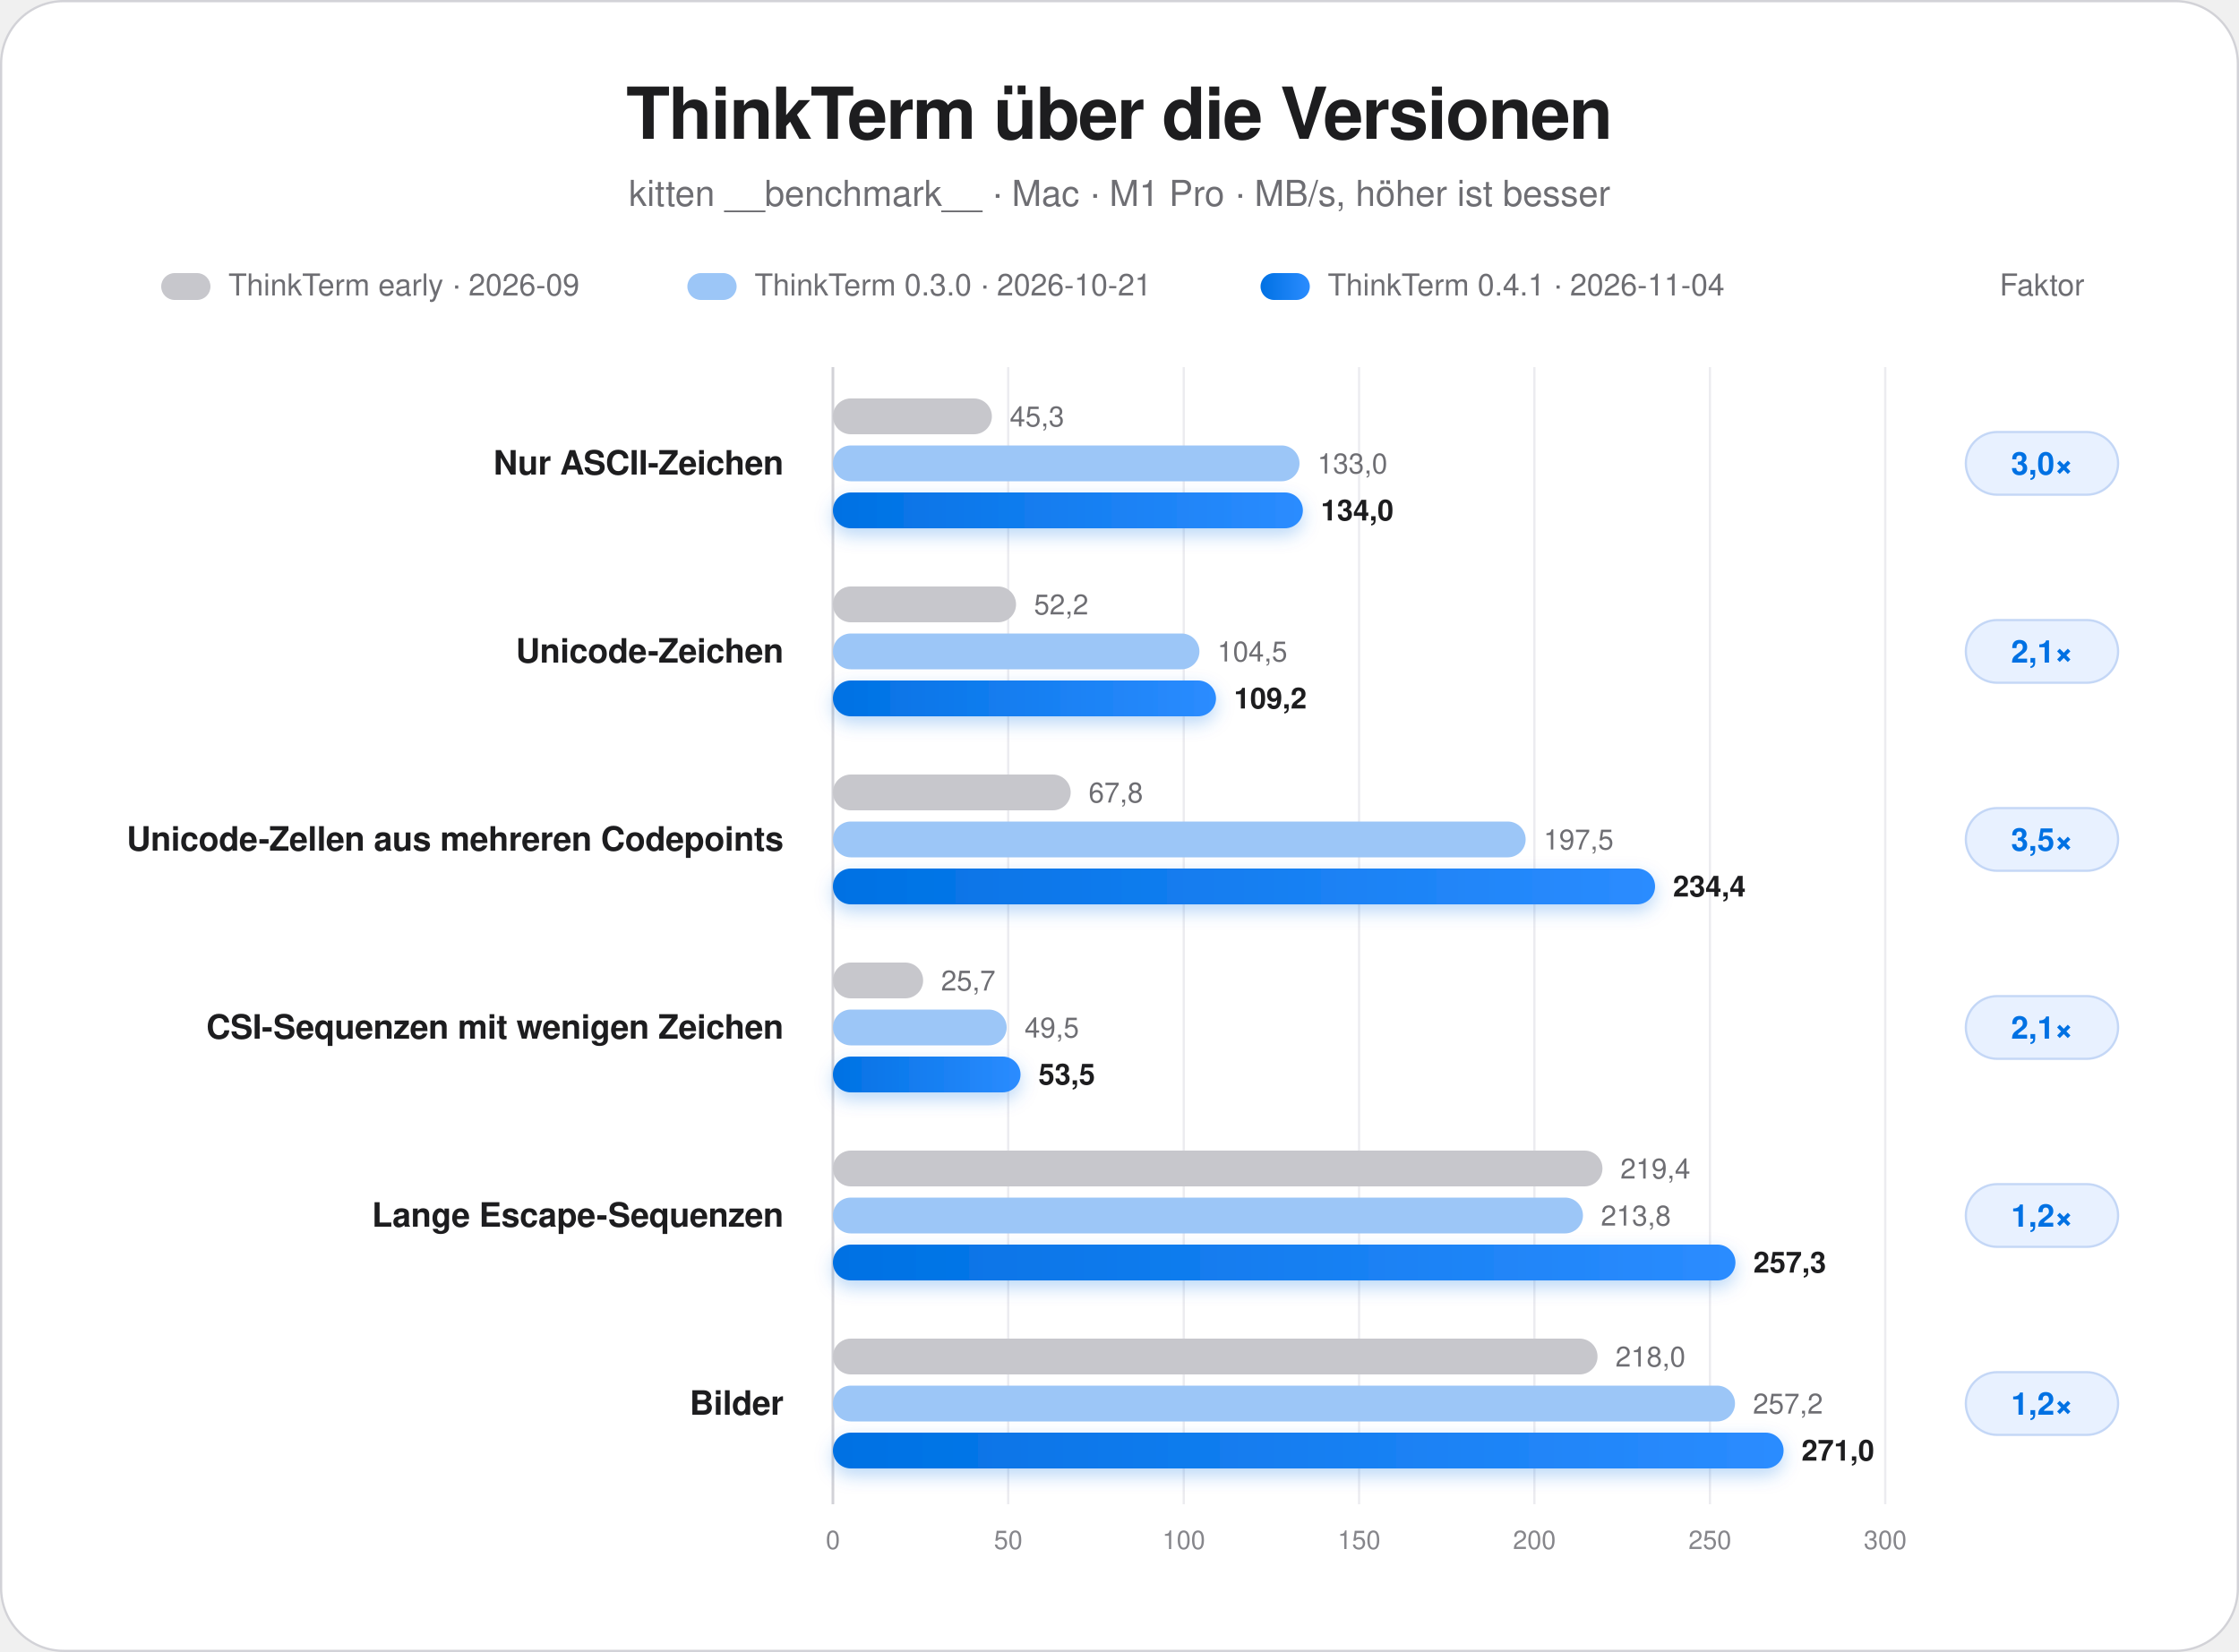
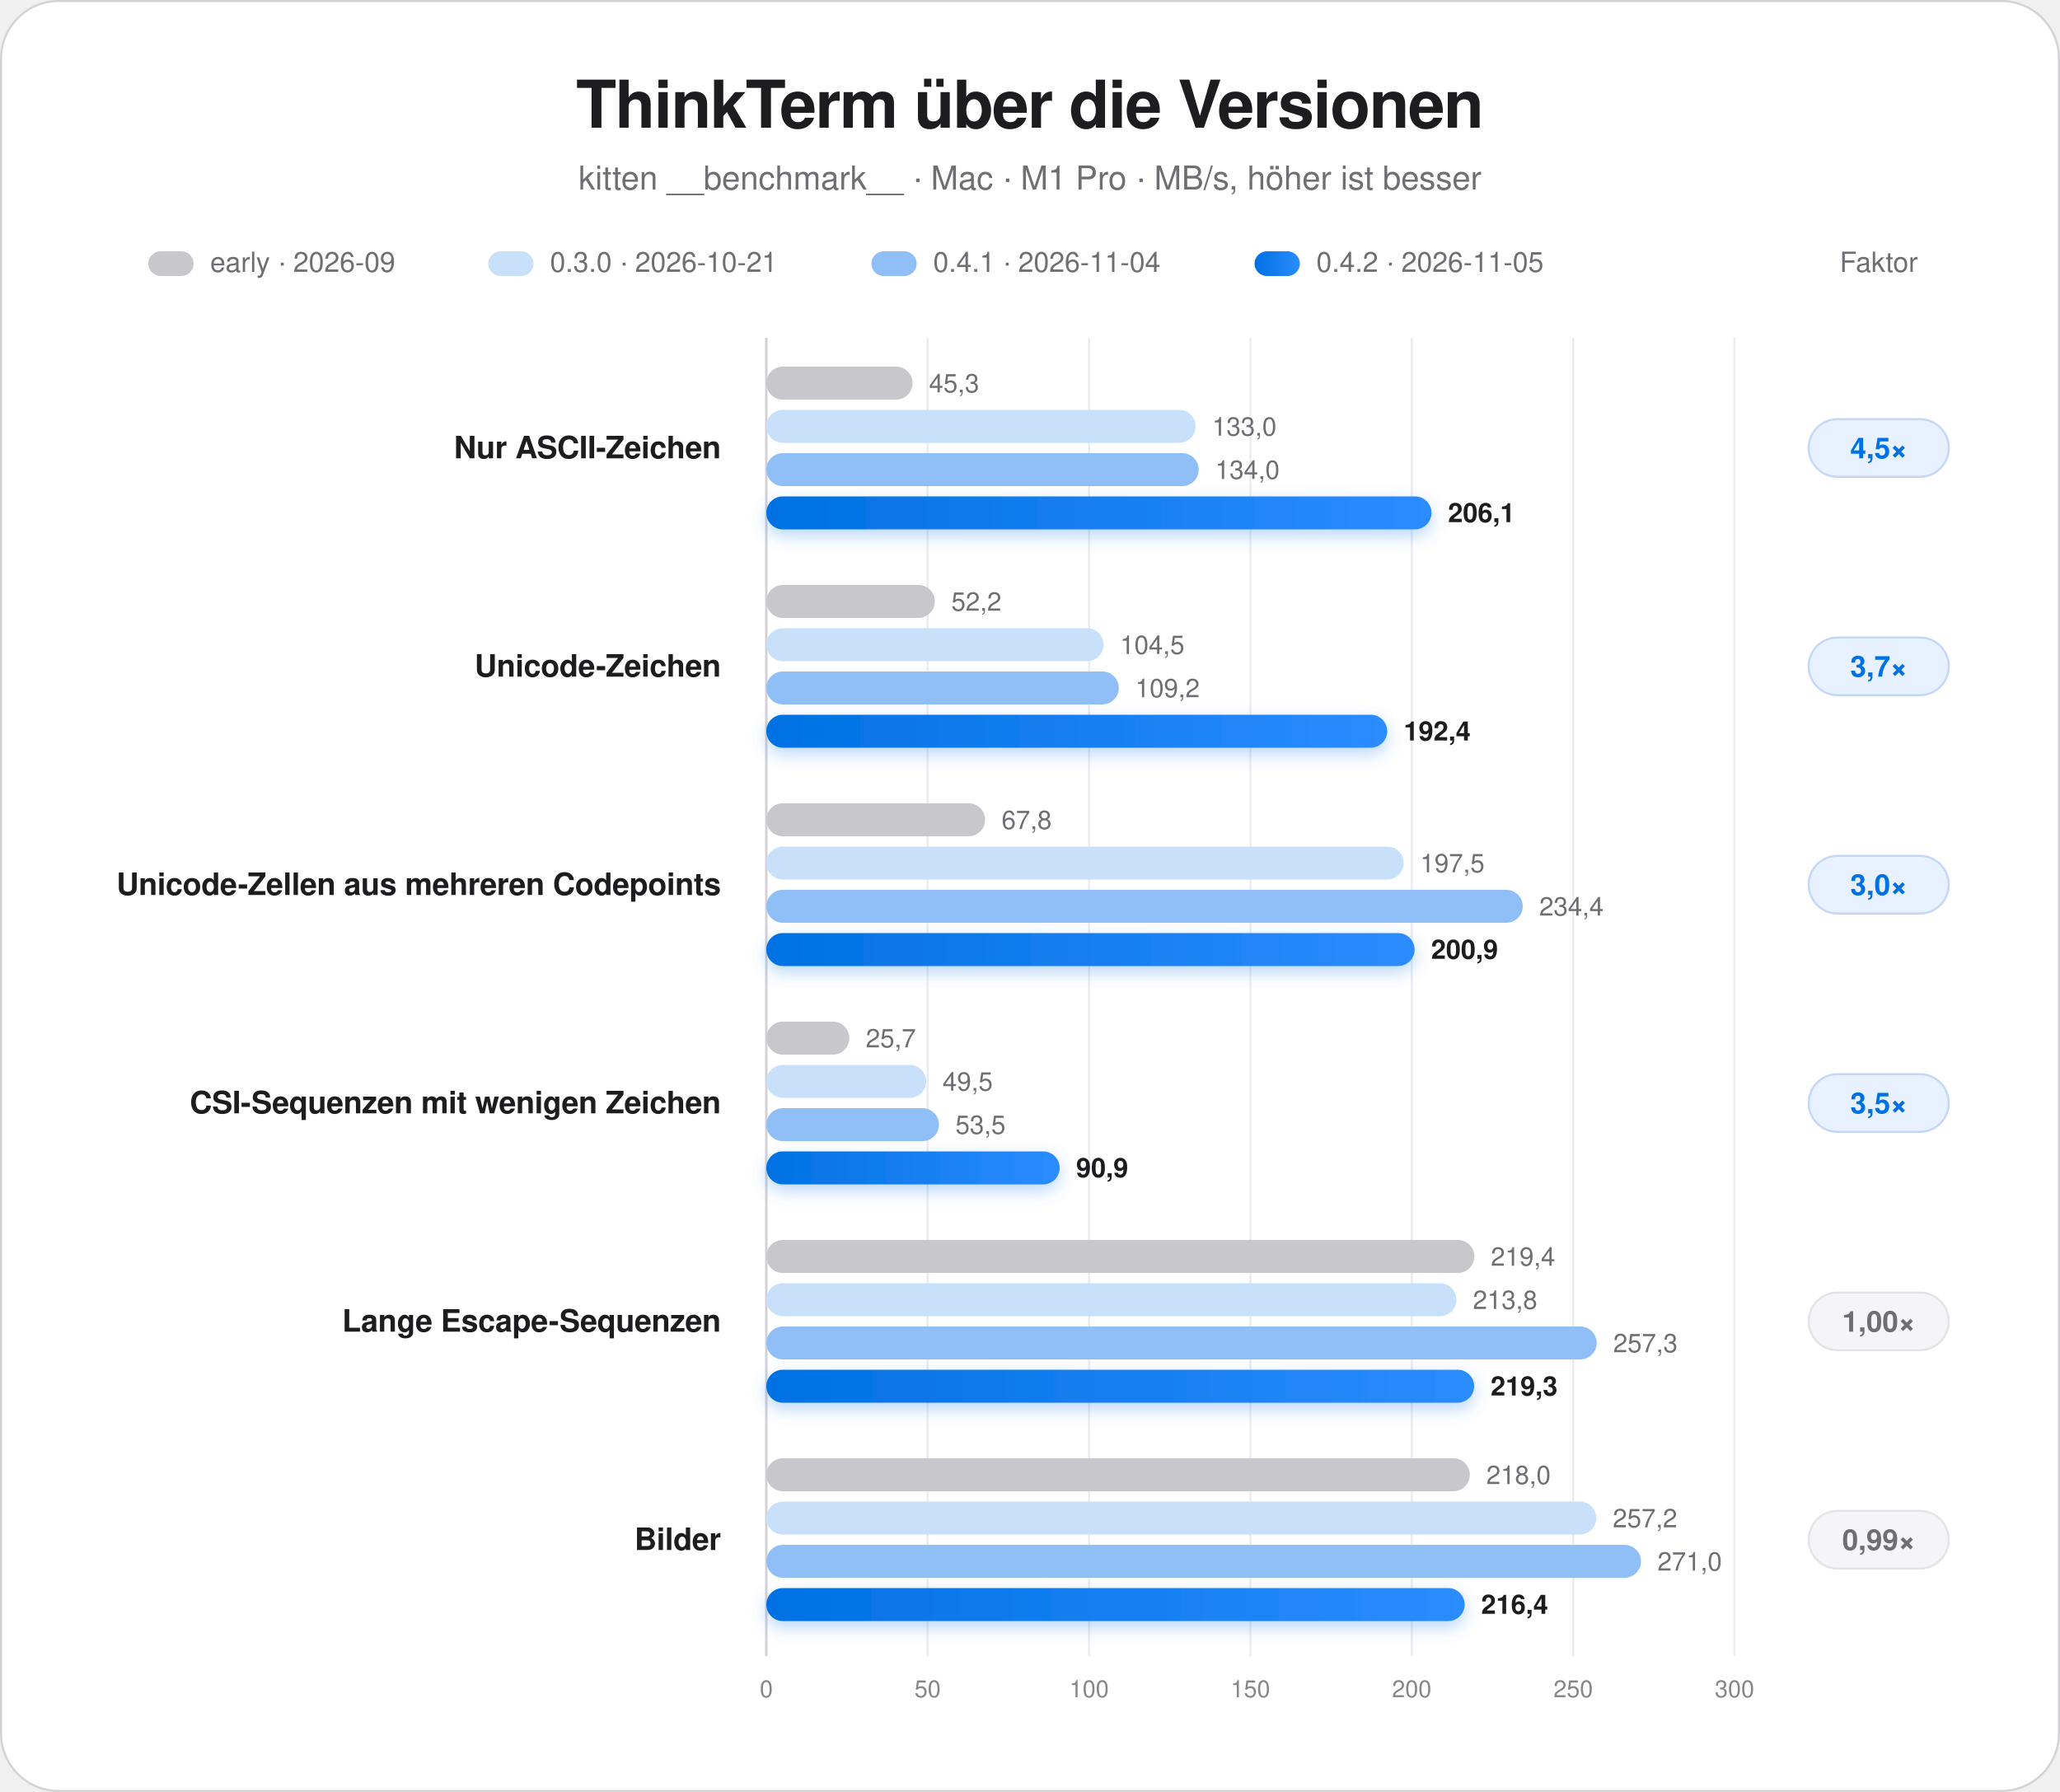
- <svg xmlns="http://www.w3.org/2000/svg" viewBox="0 0 1000 738" width="1000" height="738" role="img" aria-labelledby="t d">
+ <svg xmlns="http://www.w3.org/2000/svg" viewBox="0 0 1000 870" width="1000" height="870" role="img" aria-labelledby="t d">
  <defs>
    <linearGradient id="ours" x1="0" y1="0" x2="1" y2="0">
      <stop offset="0" stop-color="#0071e3" />
      <stop offset="1" stop-color="#2b8cff" />
    </linearGradient>
    <filter id="glow" x="-10%" y="-80%" width="120%" height="300%">
      <feDropShadow dx="0" dy="3" stdDeviation="4" flood-color="#0071e3" flood-opacity="0.28" />
    </filter>
  </defs>
  <style>
text { font-family: -apple-system, BlinkMacSystemFont, 'SF Pro Display', 'SF Pro Text', 'Segoe UI', 'Helvetica Neue', Helvetica, Arial, sans-serif; fill: #1d1d1f; }
.headline { font-size: 32px; font-weight: 700; letter-spacing: -0.6px; }
.subhead { font-size: 16px; fill: #6e6e73; }
.label { font-size: 15px; font-weight: 600; letter-spacing: -0.1px; }
.legend { font-size: 13.5px; font-weight: 500; fill: #6e6e73; }
.val-ours { font-size: 13px; font-weight: 700; }
.val-theirs { font-size: 12.5px; font-weight: 500; fill: #6e6e73; }
.tick { font-size: 11.5px; fill: #86868b; }
.caption { font-size: 13px; font-weight: 500; fill: #86868b; }
.grid { stroke: #ececf0; stroke-width: 1; }
.axis { stroke: #d2d2d7; stroke-width: 1.2; }
.ours { fill: url(#ours); }
.ours-bar { fill: url(#ours); filter: url(#glow); }
.theirs { fill: #c7c7cc; }
- .mid { fill: #9cc6f7; }
+ .mid0 { fill: #c9e0fb; }
+ .mid1 { fill: #8fbff6; }
.win { fill: #e8f1ff; stroke: #c4d7f6; }
.win-t { font-size: 14px; font-weight: 700; fill: #0071e3; }
.even { fill: #f5f5f7; stroke: #e3e3e8; }
.even-t { font-size: 14px; font-weight: 700; fill: #6e6e73; }
</style>
-   <rect x="0.5" y="0.5" width="999" height="737" rx="28" fill="#ffffff" stroke="#d2d2d7" />
+   <rect x="0.5" y="0.5" width="999" height="869" rx="28" fill="#ffffff" stroke="#d2d2d7" />
  <text x="500" y="62" class="headline" text-anchor="middle">ThinkTerm über die Versionen</text>
  <text x="500" y="92" class="subhead" text-anchor="middle">kitten __benchmark__ · Mac · M1 Pro · MB/s, höher ist besser</text>
  <rect x="72" y="122" width="22" height="12" rx="6" class="theirs" />
-   <text x="102" y="132" class="legend">ThinkTerm early · 2026-09</text>
-   <rect x="307" y="122" width="22" height="12" rx="6" class="mid" />
-   <text x="337" y="132" class="legend">ThinkTerm 0.3.0 · 2026-10-21</text>
-   <rect x="563" y="122" width="22" height="12" rx="6" class="ours" />
-   <text x="593" y="132" class="legend">ThinkTerm 0.4.1 · 2026-11-04</text>
+   <text x="102" y="132" class="legend">early · 2026-09</text>
+   <rect x="237" y="122" width="22" height="12" rx="6" class="mid0" />
+   <text x="267" y="132" class="legend">0.3.0 · 2026-10-21</text>
+   <rect x="423" y="122" width="22" height="12" rx="6" class="mid1" />
+   <text x="453" y="132" class="legend">0.4.1 · 2026-11-04</text>
+   <rect x="609" y="122" width="22" height="12" rx="6" class="ours" />
+   <text x="639" y="132" class="legend">0.4.2 · 2026-11-05</text>
  <text x="912" y="132" class="legend" text-anchor="middle">Faktor</text>
-   <line x1="450.3" y1="164" x2="450.3" y2="672" class="grid" />
-   <text x="450.3" y="692" class="tick" text-anchor="middle">50</text>
-   <line x1="528.7" y1="164" x2="528.7" y2="672" class="grid" />
-   <text x="528.7" y="692" class="tick" text-anchor="middle">100</text>
-   <line x1="607.0" y1="164" x2="607.0" y2="672" class="grid" />
-   <text x="607.0" y="692" class="tick" text-anchor="middle">150</text>
-   <line x1="685.3" y1="164" x2="685.3" y2="672" class="grid" />
-   <text x="685.3" y="692" class="tick" text-anchor="middle">200</text>
-   <line x1="763.7" y1="164" x2="763.7" y2="672" class="grid" />
-   <text x="763.7" y="692" class="tick" text-anchor="middle">250</text>
-   <line x1="842.0" y1="164" x2="842.0" y2="672" class="grid" />
-   <text x="842.0" y="692" class="tick" text-anchor="middle">300</text>
-   <line x1="372" y1="164" x2="372" y2="672" class="axis" />
-   <text x="372" y="692" class="tick" text-anchor="middle">0</text>
-   <text x="350" y="212.0" class="label" text-anchor="end">Nur ASCII-Zeichen</text>
+   <line x1="450.3" y1="164" x2="450.3" y2="804" class="grid" />
+   <text x="450.3" y="824" class="tick" text-anchor="middle">50</text>
+   <line x1="528.7" y1="164" x2="528.7" y2="804" class="grid" />
+   <text x="528.7" y="824" class="tick" text-anchor="middle">100</text>
+   <line x1="607.0" y1="164" x2="607.0" y2="804" class="grid" />
+   <text x="607.0" y="824" class="tick" text-anchor="middle">150</text>
+   <line x1="685.3" y1="164" x2="685.3" y2="804" class="grid" />
+   <text x="685.3" y="824" class="tick" text-anchor="middle">200</text>
+   <line x1="763.7" y1="164" x2="763.7" y2="804" class="grid" />
+   <text x="763.7" y="824" class="tick" text-anchor="middle">250</text>
+   <line x1="842.0" y1="164" x2="842.0" y2="804" class="grid" />
+   <text x="842.0" y="824" class="tick" text-anchor="middle">300</text>
+   <line x1="372" y1="164" x2="372" y2="804" class="axis" />
+   <text x="372" y="824" class="tick" text-anchor="middle">0</text>
+   <text x="350" y="222.5" class="label" text-anchor="end">Nur ASCII-Zeichen</text>
  <rect x="372" y="178" width="71.0" height="16" rx="8.0" class="theirs" />
  <text x="451.0" y="190.5" class="val-theirs">45,3</text>
-   <rect x="372" y="199" width="208.4" height="16" rx="8.0" class="mid" />
+   <rect x="372" y="199" width="208.4" height="16" rx="8.0" class="mid0" />
  <text x="588.4" y="211.5" class="val-theirs">133,0</text>
-   <rect x="372" y="220" width="209.9" height="16" rx="8.0" class="ours-bar" />
-   <text x="589.9" y="232.5" class="val-ours">134,0</text>
-   <rect x="878" y="193.0" width="68" height="28" rx="14" class="win" />
-   <text x="912" y="212.0" class="win-t" text-anchor="middle">3,0×</text>
-   <text x="350" y="296.0" class="label" text-anchor="end">Unicode-Zeichen</text>
-   <rect x="372" y="262" width="81.8" height="16" rx="8.0" class="theirs" />
-   <text x="461.8" y="274.5" class="val-theirs">52,2</text>
-   <rect x="372" y="283" width="163.7" height="16" rx="8.0" class="mid" />
-   <text x="543.7" y="295.5" class="val-theirs">104,5</text>
-   <rect x="372" y="304" width="171.1" height="16" rx="8.0" class="ours-bar" />
-   <text x="551.1" y="316.5" class="val-ours">109,2</text>
-   <rect x="878" y="277.0" width="68" height="28" rx="14" class="win" />
-   <text x="912" y="296.0" class="win-t" text-anchor="middle">2,1×</text>
-   <text x="350" y="380.0" class="label" text-anchor="end">Unicode-Zellen aus mehreren Codepoints</text>
-   <rect x="372" y="346" width="106.2" height="16" rx="8.0" class="theirs" />
-   <text x="486.2" y="358.5" class="val-theirs">67,8</text>
-   <rect x="372" y="367" width="309.4" height="16" rx="8.0" class="mid" />
-   <text x="689.4" y="379.5" class="val-theirs">197,5</text>
-   <rect x="372" y="388" width="367.2" height="16" rx="8.0" class="ours-bar" />
-   <text x="747.2" y="400.5" class="val-ours">234,4</text>
-   <rect x="878" y="361.0" width="68" height="28" rx="14" class="win" />
-   <text x="912" y="380.0" class="win-t" text-anchor="middle">3,5×</text>
-   <text x="350" y="464.0" class="label" text-anchor="end">CSI-Sequenzen mit wenigen Zeichen</text>
-   <rect x="372" y="430" width="40.3" height="16" rx="8.0" class="theirs" />
-   <text x="420.3" y="442.5" class="val-theirs">25,7</text>
-   <rect x="372" y="451" width="77.6" height="16" rx="8.0" class="mid" />
-   <text x="457.6" y="463.5" class="val-theirs">49,5</text>
-   <rect x="372" y="472" width="83.8" height="16" rx="8.0" class="ours-bar" />
-   <text x="463.8" y="484.5" class="val-ours">53,5</text>
-   <rect x="878" y="445.0" width="68" height="28" rx="14" class="win" />
-   <text x="912" y="464.0" class="win-t" text-anchor="middle">2,1×</text>
-   <text x="350" y="548.0" class="label" text-anchor="end">Lange Escape-Sequenzen</text>
-   <rect x="372" y="514" width="343.7" height="16" rx="8.0" class="theirs" />
-   <text x="723.7" y="526.5" class="val-theirs">219,4</text>
-   <rect x="372" y="535" width="335.0" height="16" rx="8.0" class="mid" />
-   <text x="715.0" y="547.5" class="val-theirs">213,8</text>
-   <rect x="372" y="556" width="403.1" height="16" rx="8.0" class="ours-bar" />
-   <text x="783.1" y="568.5" class="val-ours">257,3</text>
-   <rect x="878" y="529.0" width="68" height="28" rx="14" class="win" />
-   <text x="912" y="548.0" class="win-t" text-anchor="middle">1,2×</text>
-   <text x="350" y="632.0" class="label" text-anchor="end">Bilder</text>
-   <rect x="372" y="598" width="341.5" height="16" rx="8.0" class="theirs" />
-   <text x="721.5" y="610.5" class="val-theirs">218,0</text>
-   <rect x="372" y="619" width="402.9" height="16" rx="8.0" class="mid" />
-   <text x="782.9" y="631.5" class="val-theirs">257,2</text>
-   <rect x="372" y="640" width="424.6" height="16" rx="8.0" class="ours-bar" />
-   <text x="804.6" y="652.5" class="val-ours">271,0</text>
-   <rect x="878" y="613.0" width="68" height="28" rx="14" class="win" />
-   <text x="912" y="632.0" class="win-t" text-anchor="middle">1,2×</text>
+   <rect x="372" y="220" width="209.9" height="16" rx="8.0" class="mid1" />
+   <text x="589.9" y="232.5" class="val-theirs">134,0</text>
+   <rect x="372" y="241" width="322.9" height="16" rx="8.0" class="ours-bar" />
+   <text x="702.9" y="253.5" class="val-ours">206,1</text>
+   <rect x="878" y="203.5" width="68" height="28" rx="14" class="win" />
+   <text x="912" y="222.5" class="win-t" text-anchor="middle">4,5×</text>
+   <text x="350" y="328.5" class="label" text-anchor="end">Unicode-Zeichen</text>
+   <rect x="372" y="284" width="81.8" height="16" rx="8.0" class="theirs" />
+   <text x="461.8" y="296.5" class="val-theirs">52,2</text>
+   <rect x="372" y="305" width="163.7" height="16" rx="8.0" class="mid0" />
+   <text x="543.7" y="317.5" class="val-theirs">104,5</text>
+   <rect x="372" y="326" width="171.1" height="16" rx="8.0" class="mid1" />
+   <text x="551.1" y="338.5" class="val-theirs">109,2</text>
+   <rect x="372" y="347" width="301.4" height="16" rx="8.0" class="ours-bar" />
+   <text x="681.4" y="359.5" class="val-ours">192,4</text>
+   <rect x="878" y="309.5" width="68" height="28" rx="14" class="win" />
+   <text x="912" y="328.5" class="win-t" text-anchor="middle">3,7×</text>
+   <text x="350" y="434.5" class="label" text-anchor="end">Unicode-Zellen aus mehreren Codepoints</text>
+   <rect x="372" y="390" width="106.2" height="16" rx="8.0" class="theirs" />
+   <text x="486.2" y="402.5" class="val-theirs">67,8</text>
+   <rect x="372" y="411" width="309.4" height="16" rx="8.0" class="mid0" />
+   <text x="689.4" y="423.5" class="val-theirs">197,5</text>
+   <rect x="372" y="432" width="367.2" height="16" rx="8.0" class="mid1" />
+   <text x="747.2" y="444.5" class="val-theirs">234,4</text>
+   <rect x="372" y="453" width="314.7" height="16" rx="8.0" class="ours-bar" />
+   <text x="694.7" y="465.5" class="val-ours">200,9</text>
+   <rect x="878" y="415.5" width="68" height="28" rx="14" class="win" />
+   <text x="912" y="434.5" class="win-t" text-anchor="middle">3,0×</text>
+   <text x="350" y="540.5" class="label" text-anchor="end">CSI-Sequenzen mit wenigen Zeichen</text>
+   <rect x="372" y="496" width="40.3" height="16" rx="8.0" class="theirs" />
+   <text x="420.3" y="508.5" class="val-theirs">25,7</text>
+   <rect x="372" y="517" width="77.6" height="16" rx="8.0" class="mid0" />
+   <text x="457.6" y="529.5" class="val-theirs">49,5</text>
+   <rect x="372" y="538" width="83.8" height="16" rx="8.0" class="mid1" />
+   <text x="463.8" y="550.5" class="val-theirs">53,5</text>
+   <rect x="372" y="559" width="142.4" height="16" rx="8.0" class="ours-bar" />
+   <text x="522.4" y="571.5" class="val-ours">90,9</text>
+   <rect x="878" y="521.5" width="68" height="28" rx="14" class="win" />
+   <text x="912" y="540.5" class="win-t" text-anchor="middle">3,5×</text>
+   <text x="350" y="646.5" class="label" text-anchor="end">Lange Escape-Sequenzen</text>
+   <rect x="372" y="602" width="343.7" height="16" rx="8.0" class="theirs" />
+   <text x="723.7" y="614.5" class="val-theirs">219,4</text>
+   <rect x="372" y="623" width="335.0" height="16" rx="8.0" class="mid0" />
+   <text x="715.0" y="635.5" class="val-theirs">213,8</text>
+   <rect x="372" y="644" width="403.1" height="16" rx="8.0" class="mid1" />
+   <text x="783.1" y="656.5" class="val-theirs">257,3</text>
+   <rect x="372" y="665" width="343.6" height="16" rx="8.0" class="ours-bar" />
+   <text x="723.6" y="677.5" class="val-ours">219,3</text>
+   <rect x="878" y="627.5" width="68" height="28" rx="14" class="even" />
+   <text x="912" y="646.5" class="even-t" text-anchor="middle">1,00×</text>
+   <text x="350" y="752.5" class="label" text-anchor="end">Bilder</text>
+   <rect x="372" y="708" width="341.5" height="16" rx="8.0" class="theirs" />
+   <text x="721.5" y="720.5" class="val-theirs">218,0</text>
+   <rect x="372" y="729" width="402.9" height="16" rx="8.0" class="mid0" />
+   <text x="782.9" y="741.5" class="val-theirs">257,2</text>
+   <rect x="372" y="750" width="424.6" height="16" rx="8.0" class="mid1" />
+   <text x="804.6" y="762.5" class="val-theirs">271,0</text>
+   <rect x="372" y="771" width="339.0" height="16" rx="8.0" class="ours-bar" />
+   <text x="719.0" y="783.5" class="val-ours">216,4</text>
+   <rect x="878" y="733.5" width="68" height="28" rx="14" class="even" />
+   <text x="912" y="752.5" class="even-t" text-anchor="middle">0,99×</text>
</svg>
